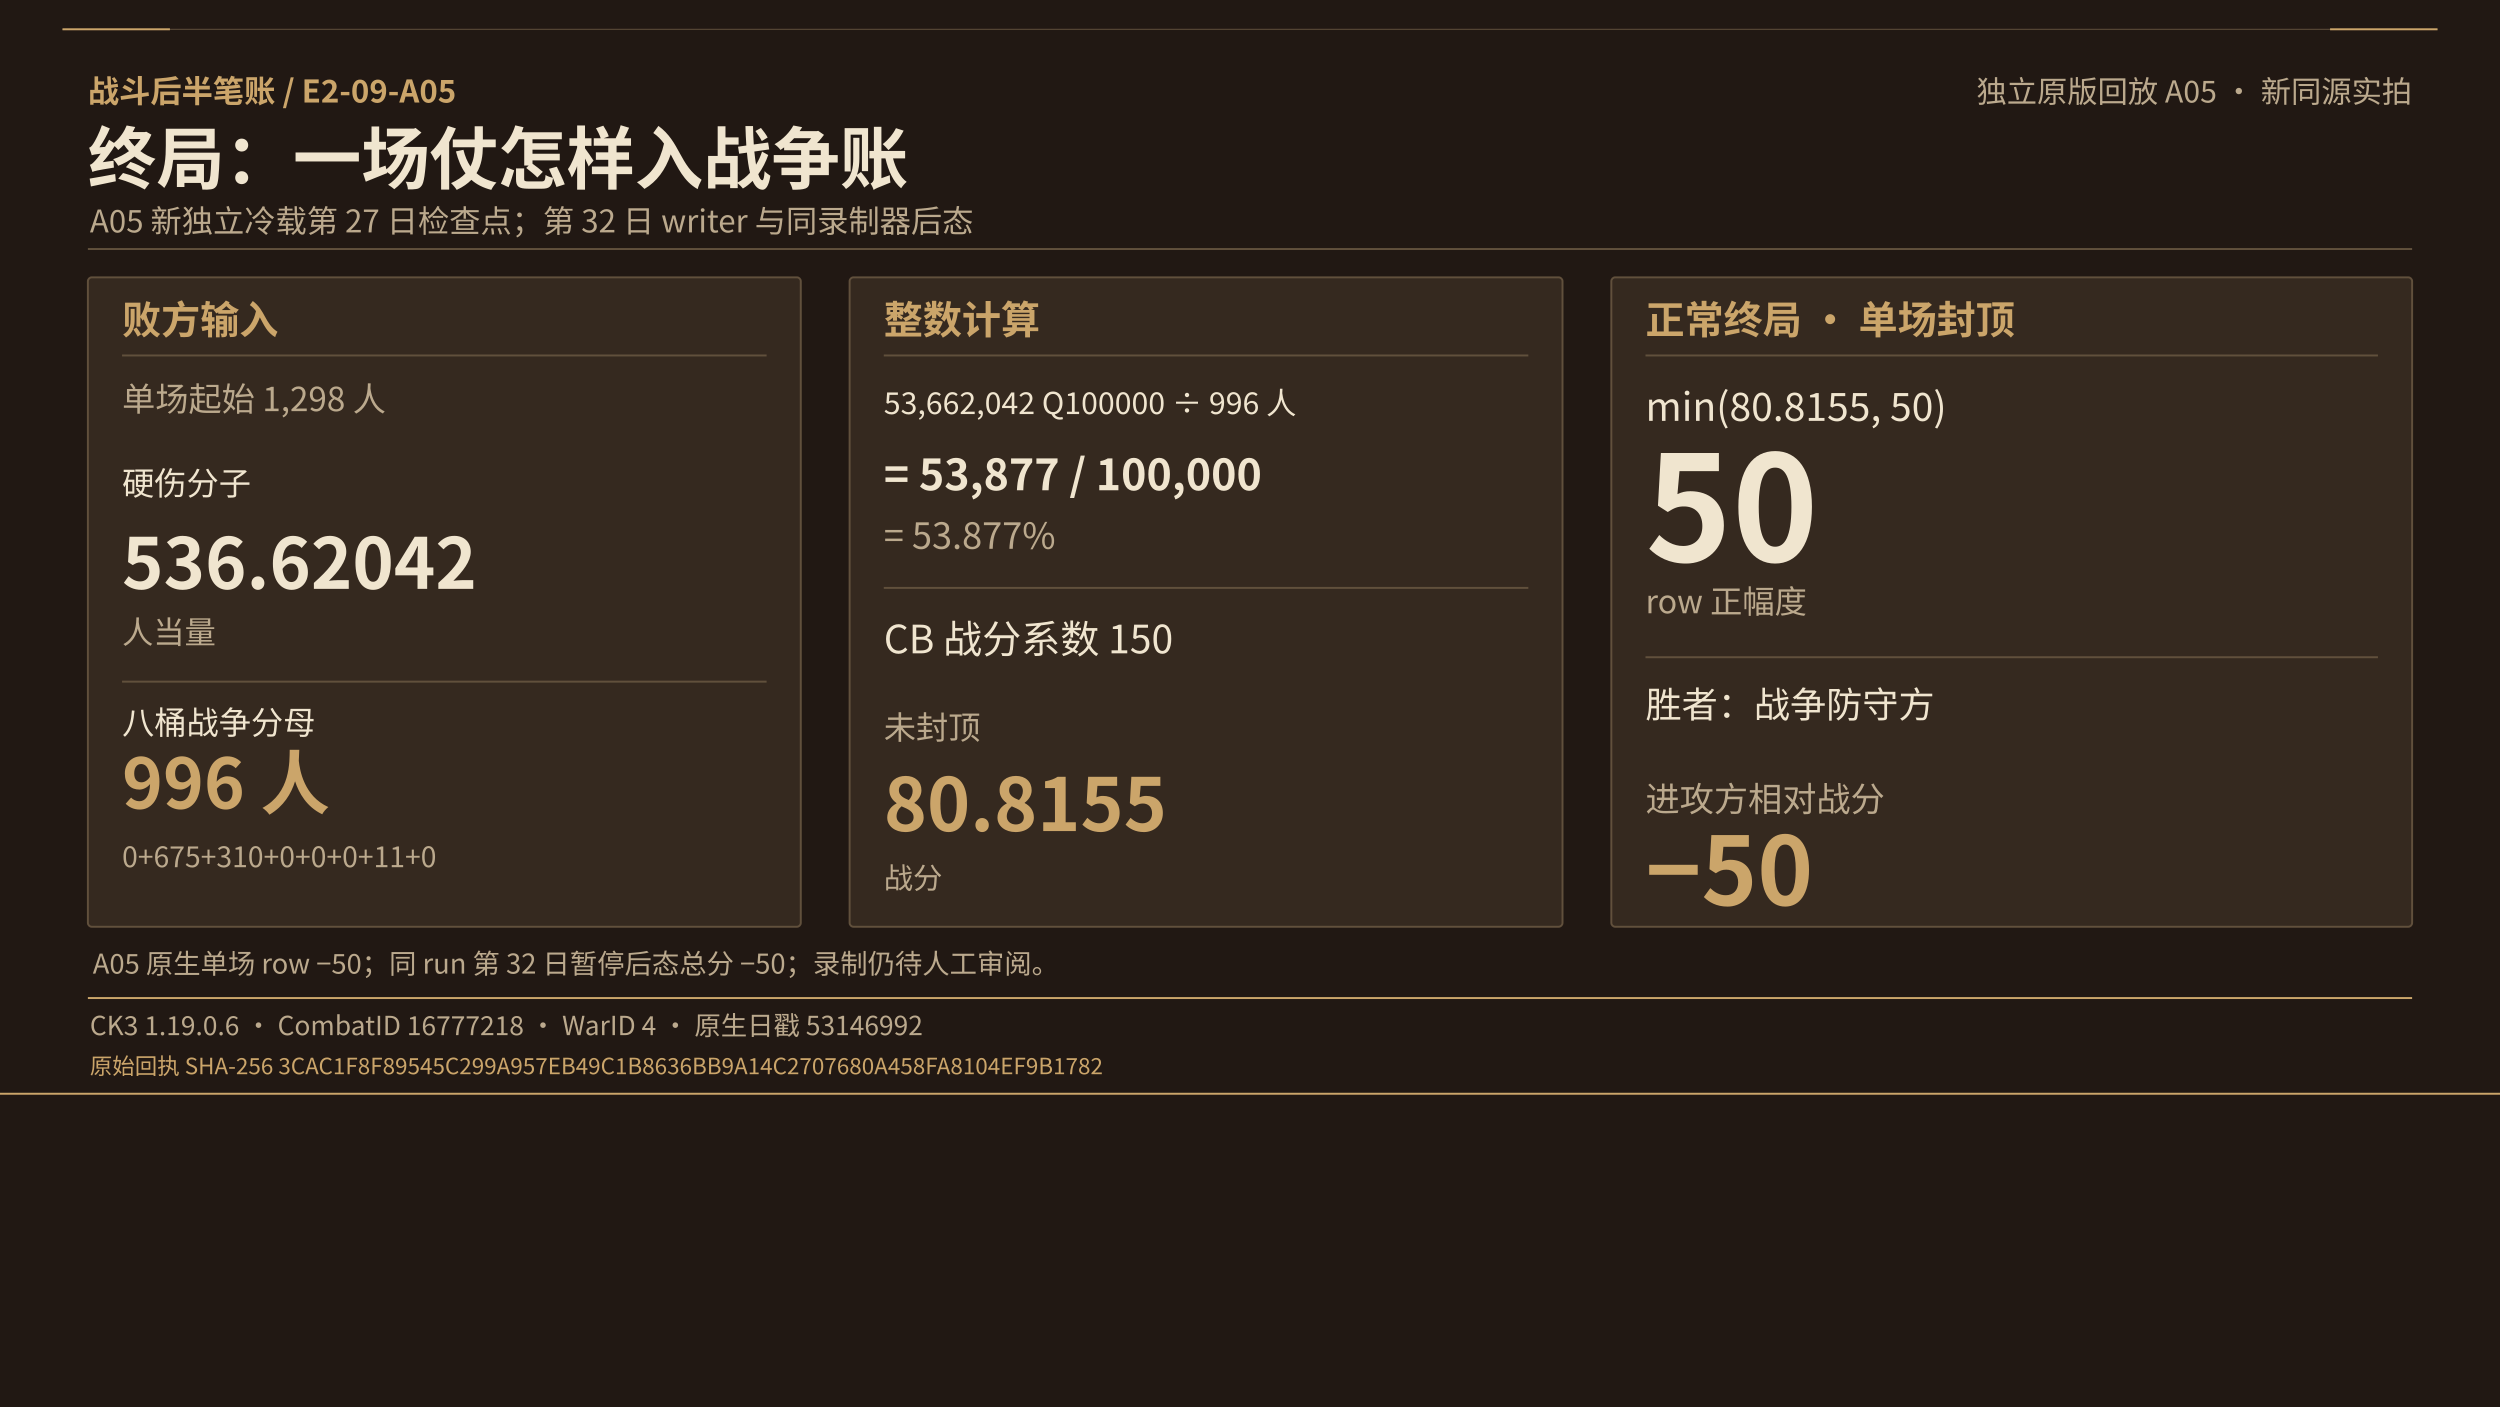
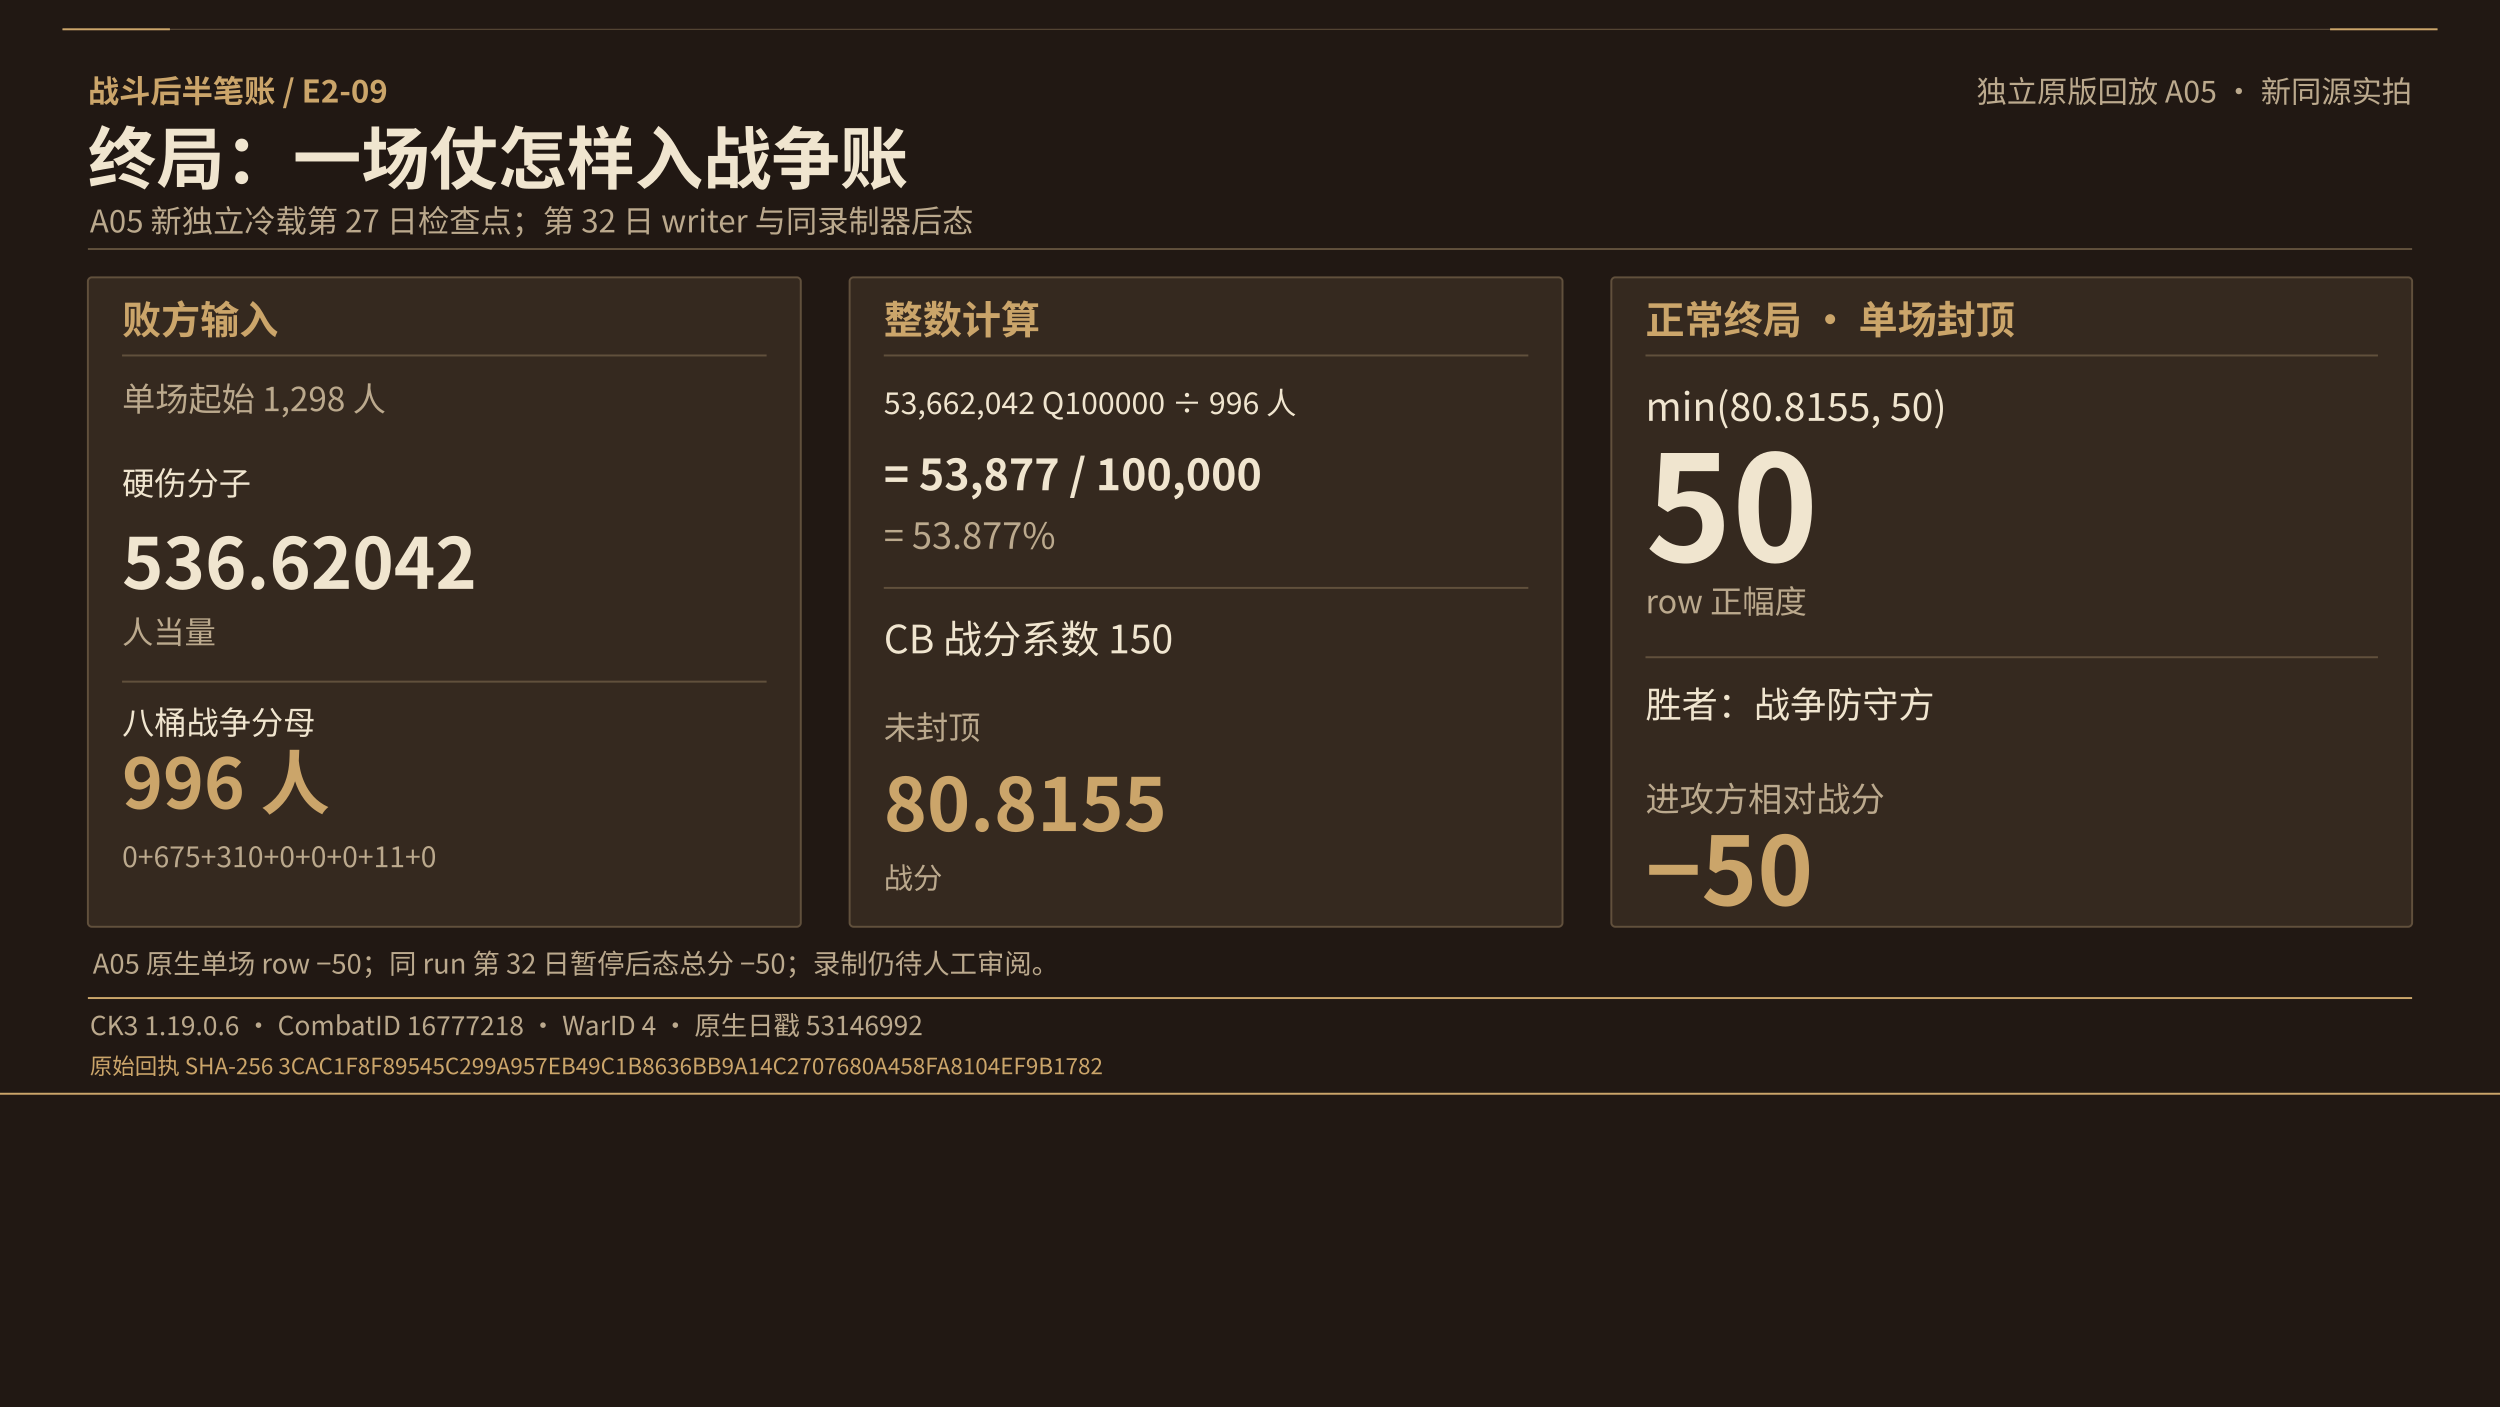
<svg xmlns="http://www.w3.org/2000/svg" width="2560" height="1440" viewBox="0 0 2560 1440" role="img">
  <rect x="0" y="0" width="2560" height="1440" rx="0" fill="#211813" stroke="#211813" stroke-width="2" />
  <line x1="64" y1="30" x2="2496" y2="30" stroke="#61503C" stroke-width="1" />
  <line x1="64" y1="30" x2="174" y2="30" stroke="#CBA56A" stroke-width="2" />
  <line x1="2386" y1="30" x2="2496" y2="30" stroke="#CBA56A" stroke-width="2" />
-   <text x="90" y="105" fill="#CBA56A" font-family="Microsoft YaHei, Noto Sans CJK SC, sans-serif" font-size="32" font-weight="700" text-anchor="start">战斗后半笔账  /  E2-09-A05</text>
+   <text x="90" y="105" fill="#CBA56A" font-family="Microsoft YaHei, Noto Sans CJK SC, sans-serif" font-size="32" font-weight="700" text-anchor="start">战斗后半笔账  /  E2-09</text>
  <text x="2470" y="105" fill="#BBA98D" font-family="Microsoft YaHei, Noto Sans CJK SC, sans-serif" font-size="31" font-weight="400" text-anchor="end">独立原版回放 A05 · 新同源实拍</text>
  <text x="90" y="188" fill="#F0E5CF" font-family="Microsoft YaHei, Noto Sans CJK SC, sans-serif" font-size="70" font-weight="700" text-anchor="start">终局：一场仗怎样入战争账</text>
  <text x="92" y="238" fill="#BBA98D" font-family="Microsoft YaHei, Noto Sans CJK SC, sans-serif" font-size="32" font-weight="400" text-anchor="start">A05 新独立冷载第 27 日检查点；第 32 日 writer 与同录制器后态</text>
  <line x1="90" y1="255" x2="2470" y2="255" stroke="#61503C" stroke-width="2" />
  <line x1="90" y1="1022" x2="2470" y2="1022" stroke="#CBA56A" stroke-width="2" />
  <text x="92" y="1060" fill="#BBA98D" font-family="Microsoft YaHei, Noto Sans CJK SC, sans-serif" font-size="27" font-weight="400" text-anchor="start">CK3 1.19.0.6  ·  CombatID 16777218  ·  WarID 4  ·  原生日戳 53146992</text>
  <text x="92" y="1100" fill="#CBA56A" font-family="Microsoft YaHei, Noto Sans CJK SC, sans-serif" font-size="23" font-weight="400" text-anchor="start">原始回执 SHA-256  3CAC1F8F89545C299A957EB49C1B8636BB9A14C2707680A458FA8104EF9B1782</text>
  <line x1="0" y1="1120" x2="2560" y2="1120" stroke="#CBA56A" stroke-width="2" />
  <rect x="90" y="284" width="730" height="665" rx="4" fill="#35291F" stroke="#61503C" stroke-width="2" />
  <rect x="870" y="284" width="730" height="665" rx="4" fill="#35291F" stroke="#61503C" stroke-width="2" />
  <rect x="1650" y="284" width="820" height="665" rx="4" fill="#35291F" stroke="#61503C" stroke-width="2" />
  <text x="125" y="342" fill="#CBA56A" font-family="Microsoft YaHei, Noto Sans CJK SC, sans-serif" font-size="40" font-weight="700" text-anchor="start">败方输入</text>
  <line x1="125" y1="364" x2="785" y2="364" stroke="#61503C" stroke-width="2" />
  <text x="125" y="421" fill="#BBA98D" font-family="Microsoft YaHei, Noto Sans CJK SC, sans-serif" font-size="34" font-weight="400" text-anchor="start">单场起始 1,298 人</text>
  <text x="125" y="507" fill="#F0E5CF" font-family="Microsoft YaHei, Noto Sans CJK SC, sans-serif" font-size="33" font-weight="400" text-anchor="start">硬伤分子</text>
  <text x="125" y="603" fill="#F0E5CF" font-family="Microsoft YaHei, Noto Sans CJK SC, sans-serif" font-size="72" font-weight="700" text-anchor="start">536.62042</text>
  <text x="125" y="659" fill="#BBA98D" font-family="Microsoft YaHei, Noto Sans CJK SC, sans-serif" font-size="32" font-weight="400" text-anchor="start">人当量</text>
  <line x1="125" y1="698" x2="785" y2="698" stroke="#61503C" stroke-width="2" />
  <text x="125" y="752" fill="#F0E5CF" font-family="Microsoft YaHei, Noto Sans CJK SC, sans-serif" font-size="33" font-weight="400" text-anchor="start">八桶战争分母</text>
  <text x="125" y="828" fill="#CBA56A" font-family="Microsoft YaHei, Noto Sans CJK SC, sans-serif" font-size="71" font-weight="700" text-anchor="start">996 人</text>
  <text x="125" y="888" fill="#BBA98D" font-family="Microsoft YaHei, Noto Sans CJK SC, sans-serif" font-size="29" font-weight="400" text-anchor="start">0+675+310+0+0+0+11+0</text>
  <text x="905" y="342" fill="#CBA56A" font-family="Microsoft YaHei, Noto Sans CJK SC, sans-serif" font-size="40" font-weight="700" text-anchor="start">整数计算</text>
  <line x1="905" y1="364" x2="1565" y2="364" stroke="#61503C" stroke-width="2" />
  <text x="905" y="424" fill="#F0E5CF" font-family="Microsoft YaHei, Noto Sans CJK SC, sans-serif" font-size="31" font-weight="400" text-anchor="start">53,662,042 Q100000 ÷ 996 人</text>
  <text x="905" y="502" fill="#F0E5CF" font-family="Microsoft YaHei, Noto Sans CJK SC, sans-serif" font-size="44" font-weight="700" text-anchor="start">= 53,877 / 100,000</text>
  <text x="905" y="562" fill="#BBA98D" font-family="Microsoft YaHei, Noto Sans CJK SC, sans-serif" font-size="37" font-weight="400" text-anchor="start">= 53.877%</text>
  <line x1="905" y1="602" x2="1565" y2="602" stroke="#61503C" stroke-width="2" />
  <text x="905" y="669" fill="#F0E5CF" font-family="Microsoft YaHei, Noto Sans CJK SC, sans-serif" font-size="40" font-weight="400" text-anchor="start">CB 战分系数 150</text>
  <text x="905" y="757" fill="#BBA98D" font-family="Microsoft YaHei, Noto Sans CJK SC, sans-serif" font-size="33" font-weight="400" text-anchor="start">未封顶</text>
  <text x="905" y="851" fill="#CBA56A" font-family="Microsoft YaHei, Noto Sans CJK SC, sans-serif" font-size="75" font-weight="700" text-anchor="start">80.8155</text>
  <text x="905" y="910" fill="#BBA98D" font-family="Microsoft YaHei, Noto Sans CJK SC, sans-serif" font-size="30" font-weight="400" text-anchor="start">战分</text>
  <text x="1685" y="342" fill="#CBA56A" font-family="Microsoft YaHei, Noto Sans CJK SC, sans-serif" font-size="40" font-weight="700" text-anchor="start">正常终局 · 单场封顶</text>
  <line x1="1685" y1="364" x2="2435" y2="364" stroke="#61503C" stroke-width="2" />
  <text x="1685" y="431" fill="#F0E5CF" font-family="Microsoft YaHei, Noto Sans CJK SC, sans-serif" font-size="40" font-weight="400" text-anchor="start">min(80.8155, 50)</text>
  <text x="1685" y="575" fill="#F0E5CF" font-family="Microsoft YaHei, Noto Sans CJK SC, sans-serif" font-size="150" font-weight="700" text-anchor="start">50</text>
  <text x="1685" y="628" fill="#BBA98D" font-family="Microsoft YaHei, Noto Sans CJK SC, sans-serif" font-size="33" font-weight="400" text-anchor="start">row 正幅度</text>
  <line x1="1685" y1="673" x2="2435" y2="673" stroke="#61503C" stroke-width="2" />
  <text x="1685" y="735" fill="#F0E5CF" font-family="Microsoft YaHei, Noto Sans CJK SC, sans-serif" font-size="37" font-weight="400" text-anchor="start">胜者：战争防守方</text>
  <text x="1685" y="831" fill="#BBA98D" font-family="Microsoft YaHei, Noto Sans CJK SC, sans-serif" font-size="35" font-weight="400" text-anchor="start">进攻方相对战分</text>
  <text x="1685" y="927" fill="#CBA56A" font-family="Microsoft YaHei, Noto Sans CJK SC, sans-serif" font-size="97" font-weight="700" text-anchor="start">−50</text>
  <text x="95" y="997" fill="#BBA98D" font-family="Microsoft YaHei, Noto Sans CJK SC, sans-serif" font-size="28" font-weight="400" text-anchor="start">A05 原生单场 row −50；同 run 第 32 日暂停后态总分 −50；录制仍待人工审阅。</text>
</svg>
